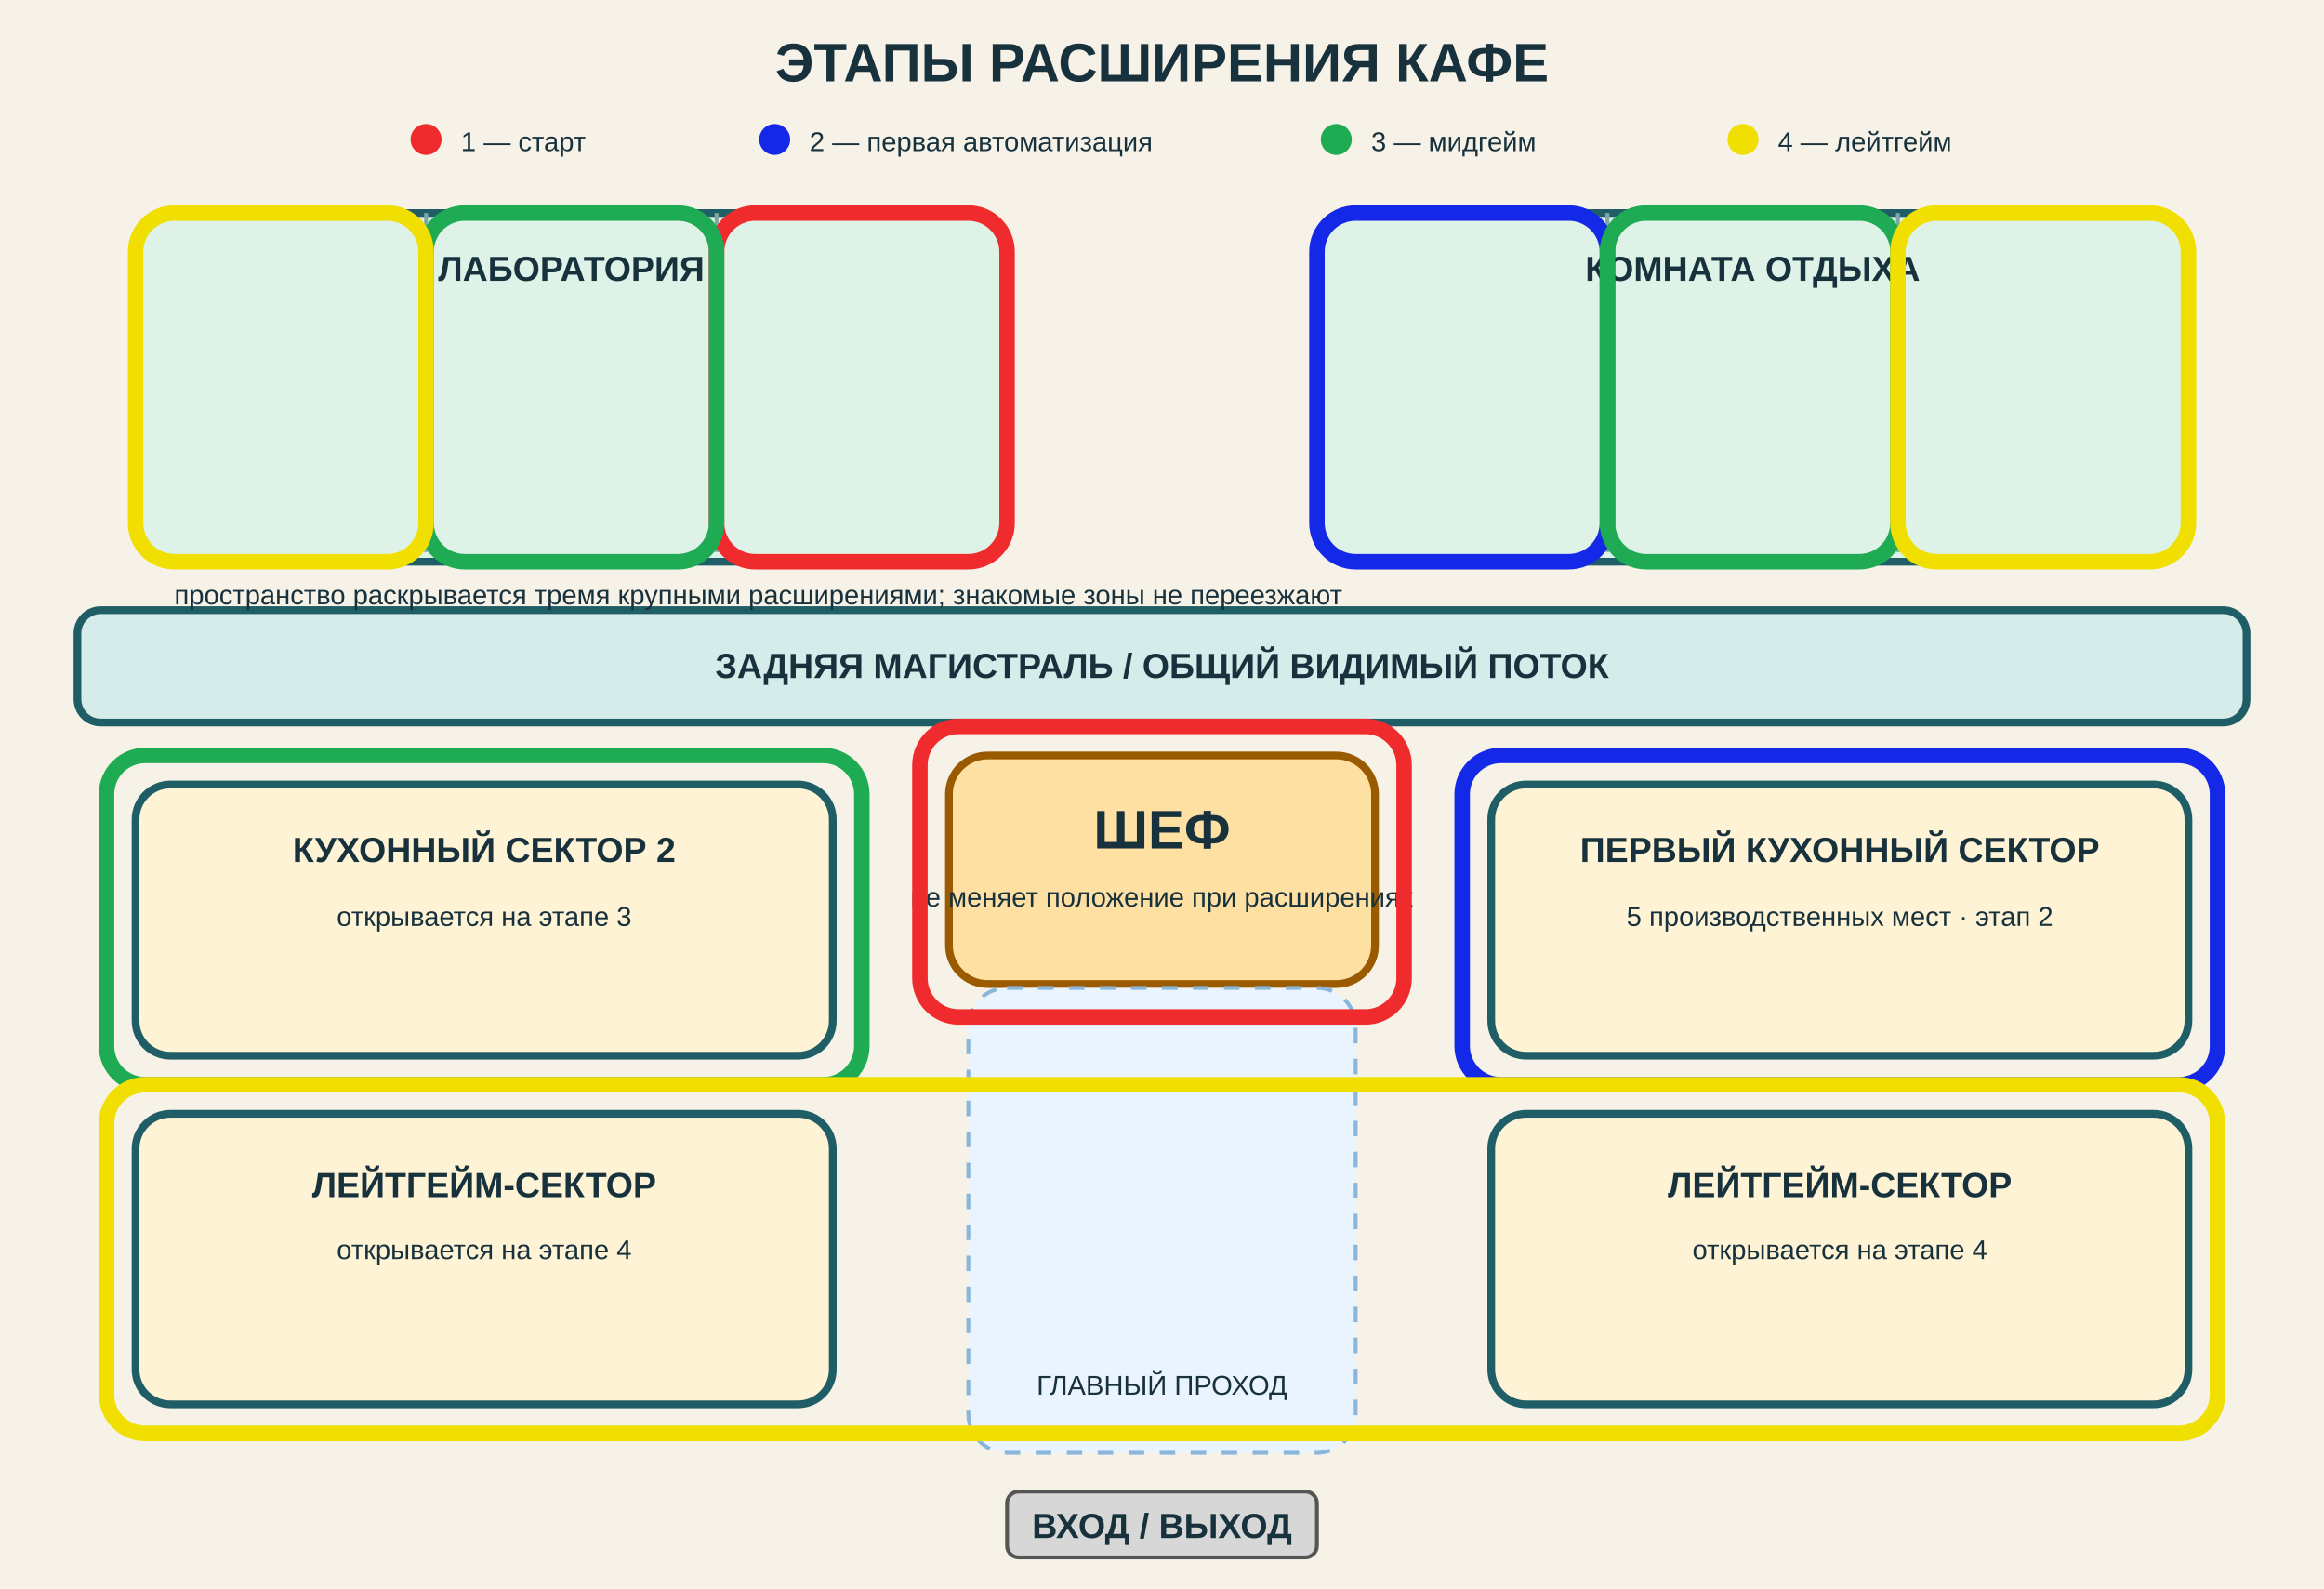
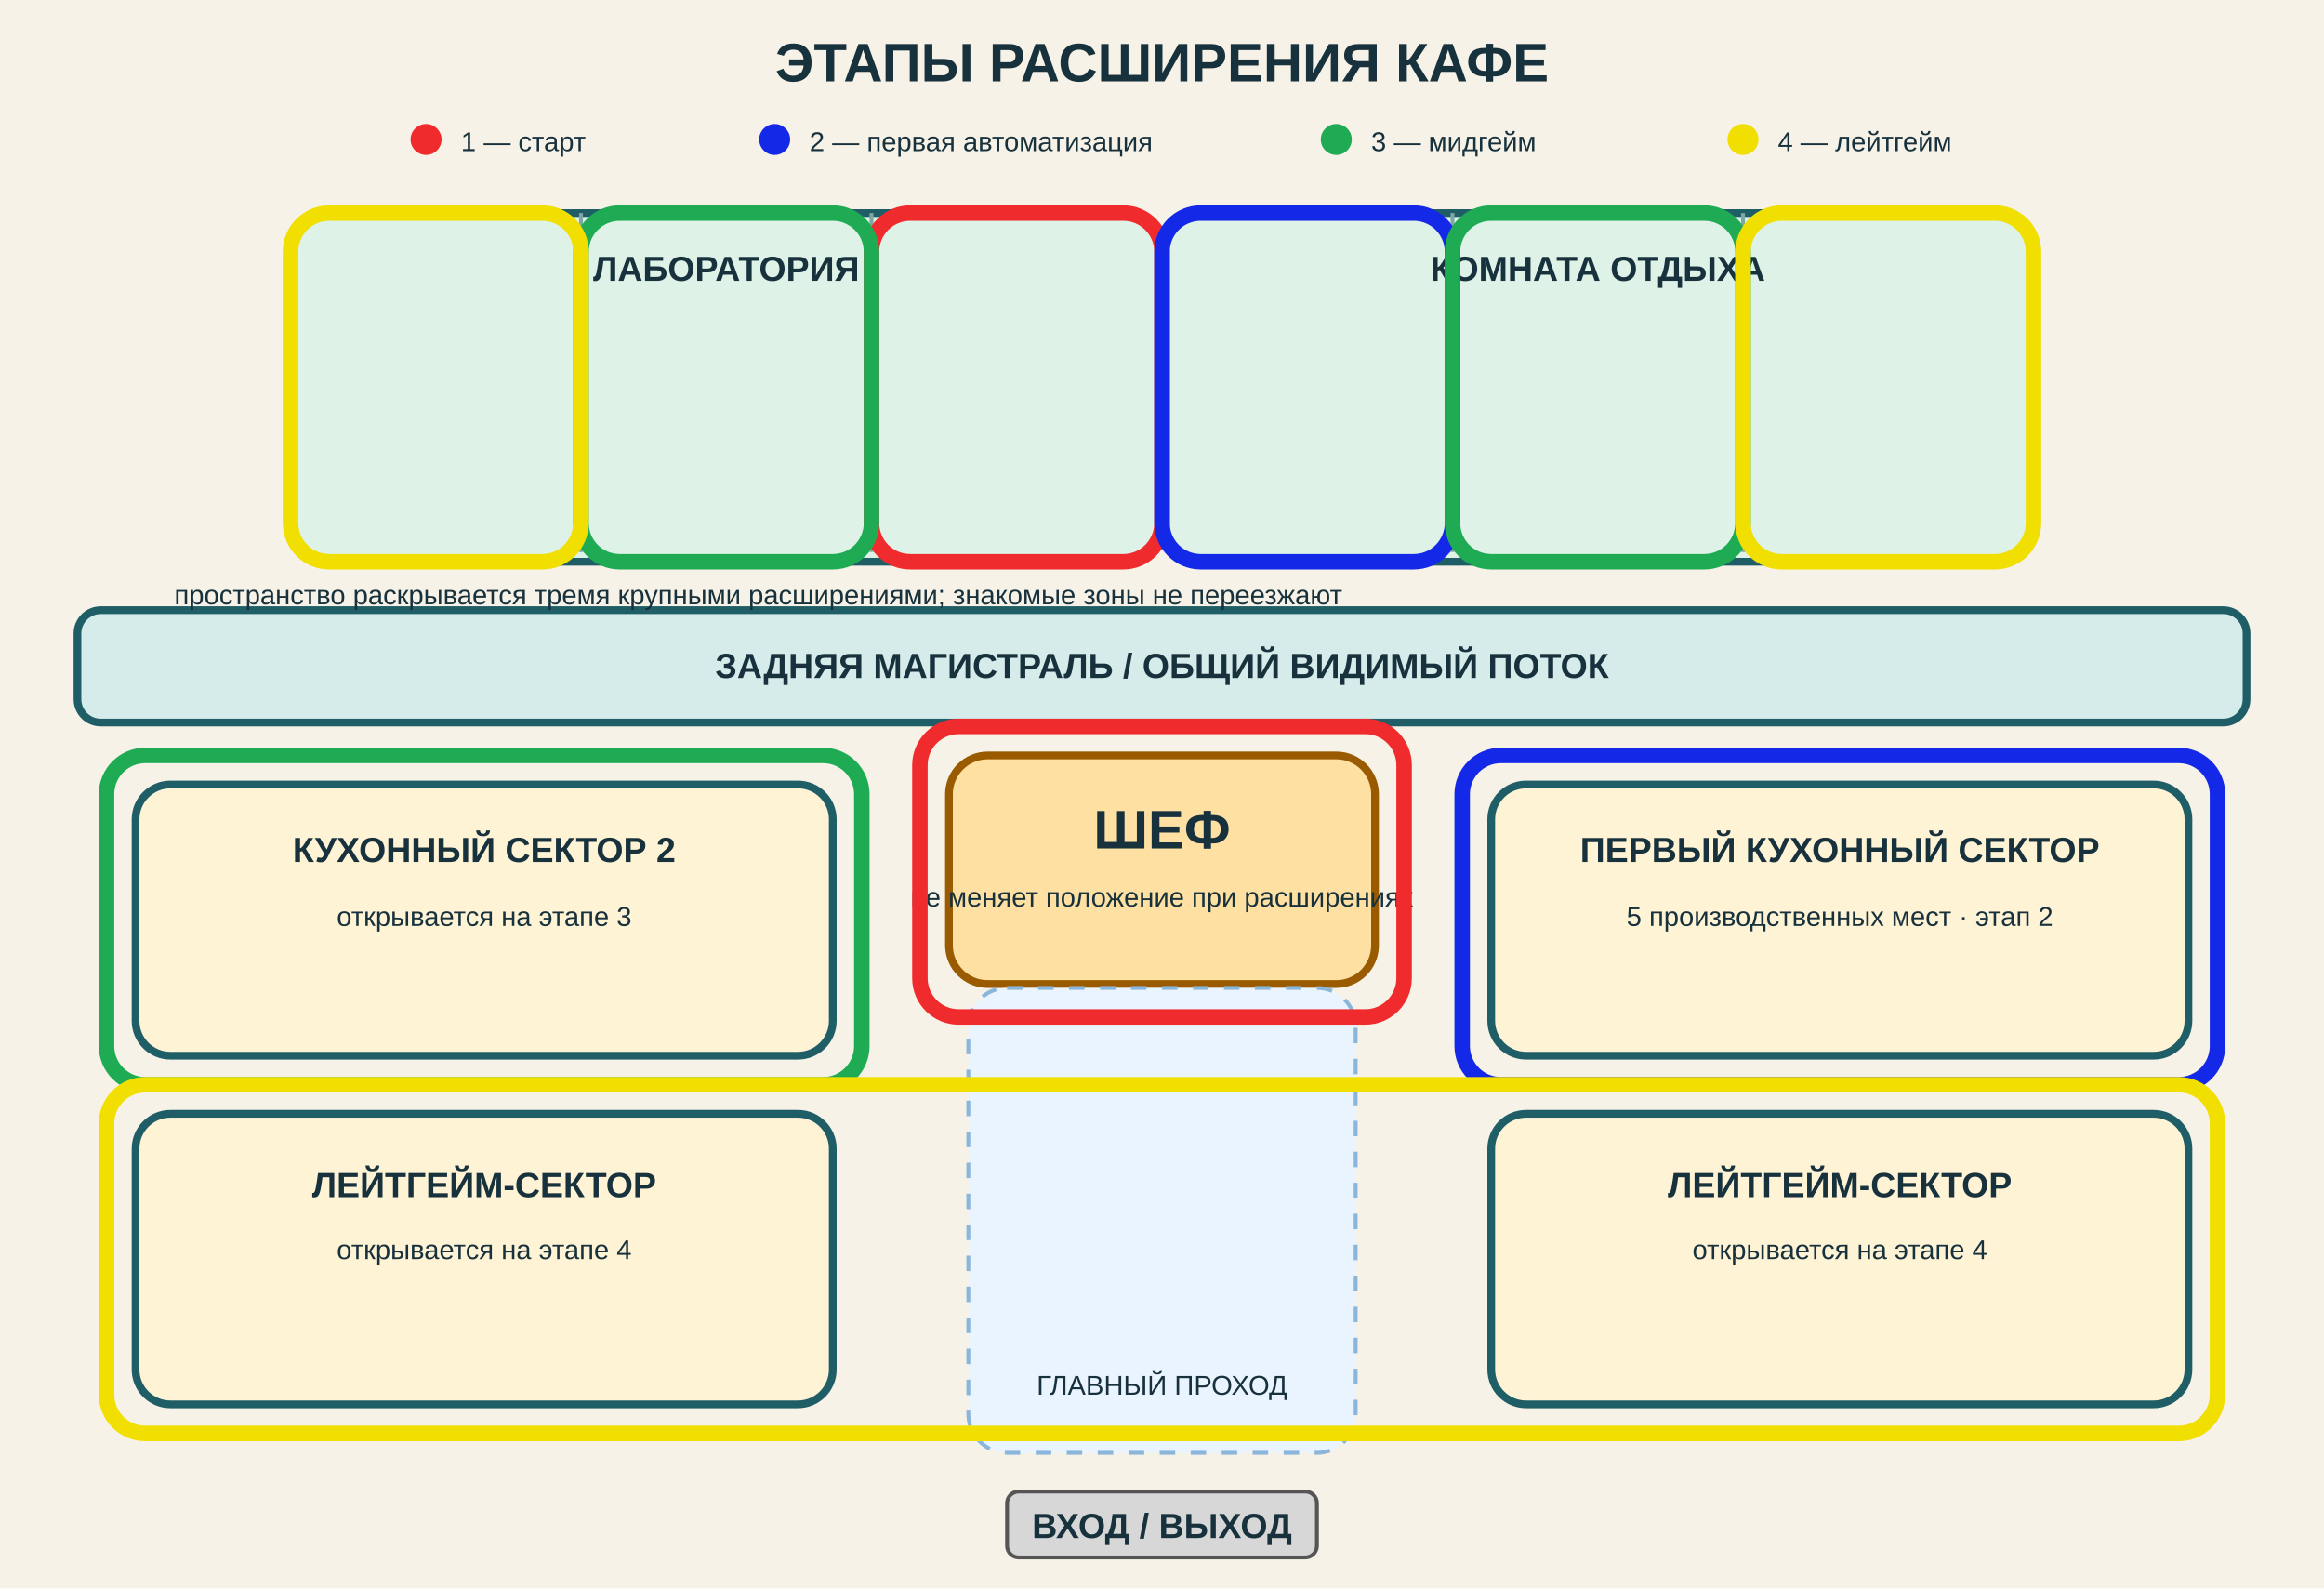
<svg xmlns="http://www.w3.org/2000/svg" width="1200" height="820" viewBox="0 0 1200 820">
  <defs>
    <style>
    .t{font-family:Arial,sans-serif;fill:#18323d}.h{font-size:28px;font-weight:700}.m{font-size:18px;font-weight:700}.s{font-size:14px}
    .room{stroke:#1f5e66;stroke-width:4;rx:18}.k{fill:#fff3d6}.back{fill:#dff2e7}.chef{fill:#ffe0a3;stroke:#9a5a00;stroke-width:4;rx:20}
    .stage{fill:none;stroke-width:8;rx:20}
  </style>
  </defs>
  <rect width="1200" height="820" fill="#f7f2e7" />
  <text x="600" y="42" text-anchor="middle" class="t h">ЭТАПЫ РАСШИРЕНИЯ КАФЕ</text>
  <circle cx="220" cy="72" r="8" fill="#ef2b2d" />
  <text x="238" y="78" class="t s">1 — старт</text>
  <circle cx="400" cy="72" r="8" fill="#1428e8" />
  <text x="418" y="78" class="t s">2 — первая автоматизация</text>
  <circle cx="690" cy="72" r="8" fill="#1fab54" />
  <text x="708" y="78" class="t s">3 — мидгейм</text>
  <circle cx="900" cy="72" r="8" fill="#f0df00" />
  <text x="918" y="78" class="t s">4 — лейтгейм</text>
-   <rect x="70" y="110" width="450" height="180" class="room back" />
-   <text x="295" y="145" text-anchor="middle" class="t m">ЛАБОРАТОРИЯ</text>
-   <line x1="220" y1="110" x2="220" y2="290" stroke="#7ea8a6" stroke-width="2" stroke-dasharray="7 7" />
-   <line x1="370" y1="110" x2="370" y2="290" stroke="#7ea8a6" stroke-width="2" stroke-dasharray="7 7" />
-   <rect x="680" y="110" width="450" height="180" class="room back" />
-   <text x="905" y="145" text-anchor="middle" class="t m">КОМНАТА ОТДЫХА</text>
-   <line x1="830" y1="110" x2="830" y2="290" stroke="#7ea8a6" stroke-width="2" stroke-dasharray="7 7" />
-   <line x1="980" y1="110" x2="980" y2="290" stroke="#7ea8a6" stroke-width="2" stroke-dasharray="7 7" />
+   <rect x="150" y="110" width="450" height="180" class="room back" />
+   <text x="375" y="145" text-anchor="middle" class="t m">ЛАБОРАТОРИЯ</text>
+   <line x1="300" y1="110" x2="300" y2="290" stroke="#7ea8a6" stroke-width="2" stroke-dasharray="7 7" />
+   <line x1="450" y1="110" x2="450" y2="290" stroke="#7ea8a6" stroke-width="2" stroke-dasharray="7 7" />
+   <rect x="600" y="110" width="450" height="180" class="room back" />
+   <text x="825" y="145" text-anchor="middle" class="t m">КОМНАТА ОТДЫХА</text>
+   <line x1="750" y1="110" x2="750" y2="290" stroke="#7ea8a6" stroke-width="2" stroke-dasharray="7 7" />
+   <line x1="900" y1="110" x2="900" y2="290" stroke="#7ea8a6" stroke-width="2" stroke-dasharray="7 7" />
  <rect x="40" y="315" width="1120" height="58" fill="#d6eceb" stroke="#1f5e66" stroke-width="4" rx="12" />
  <text x="600" y="350" text-anchor="middle" class="t m">ЗАДНЯЯ МАГИСТРАЛЬ / ОБЩИЙ ВИДИМЫЙ ПОТОК</text>
  <rect x="490" y="390" width="220" height="118" class="chef" />
  <text x="600" y="438" text-anchor="middle" class="t h">ШЕФ</text>
  <text x="600" y="468" text-anchor="middle" class="t s">не меняет положение при расширениях</text>
  <rect x="70" y="405" width="360" height="140" class="room k" />
  <text x="250" y="445" text-anchor="middle" class="t m">КУХОННЫЙ СЕКТОР 2</text>
  <text x="250" y="478" text-anchor="middle" class="t s">открывается на этапе 3</text>
  <rect x="770" y="405" width="360" height="140" class="room k" />
  <text x="950" y="445" text-anchor="middle" class="t m">ПЕРВЫЙ КУХОННЫЙ СЕКТОР</text>
  <text x="950" y="478" text-anchor="middle" class="t s">5 производственных мест · этап 2</text>
  <rect x="70" y="575" width="360" height="150" class="room k" />
  <text x="250" y="618" text-anchor="middle" class="t m">ЛЕЙТГЕЙМ-СЕКТОР</text>
  <text x="250" y="650" text-anchor="middle" class="t s">открывается на этапе 4</text>
  <rect x="770" y="575" width="360" height="150" class="room k" />
  <text x="950" y="618" text-anchor="middle" class="t m">ЛЕЙТГЕЙМ-СЕКТОР</text>
  <text x="950" y="650" text-anchor="middle" class="t s">открывается на этапе 4</text>
  <rect x="500" y="510" width="200" height="240" fill="#eaf4ff" stroke="#8ab6db" stroke-width="2" stroke-dasharray="8 8" rx="20" />
  <text x="600" y="720" text-anchor="middle" class="t s">ГЛАВНЫЙ ПРОХОД</text>
  <rect x="520" y="770" width="160" height="34" fill="#d7d7d7" stroke="#555" stroke-width="2" rx="6" />
  <text x="600" y="794" text-anchor="middle" class="t m">ВХОД / ВЫХОД</text>
  <rect x="475" y="375" width="250" height="150" class="stage" stroke="#ef2b2d" />
-   <rect x="370" y="110" width="150" height="180" class="stage" stroke="#ef2b2d" />
+   <rect x="450" y="110" width="150" height="180" class="stage" stroke="#ef2b2d" />
  <rect x="755" y="390" width="390" height="170" class="stage" stroke="#1428e8" />
-   <rect x="680" y="110" width="150" height="180" class="stage" stroke="#1428e8" />
+   <rect x="600" y="110" width="150" height="180" class="stage" stroke="#1428e8" />
  <rect x="55" y="390" width="390" height="170" class="stage" stroke="#1fab54" />
-   <rect x="220" y="110" width="150" height="180" class="stage" stroke="#1fab54" />
-   <rect x="830" y="110" width="150" height="180" class="stage" stroke="#1fab54" />
+   <rect x="300" y="110" width="150" height="180" class="stage" stroke="#1fab54" />
+   <rect x="750" y="110" width="150" height="180" class="stage" stroke="#1fab54" />
  <rect x="55" y="560" width="1090" height="180" class="stage" stroke="#f0df00" />
-   <rect x="70" y="110" width="150" height="180" class="stage" stroke="#f0df00" />
-   <rect x="980" y="110" width="150" height="180" class="stage" stroke="#f0df00" />
+   <rect x="150" y="110" width="150" height="180" class="stage" stroke="#f0df00" />
+   <rect x="900" y="110" width="150" height="180" class="stage" stroke="#f0df00" />
  <text x="90" y="312" class="t s">пространство раскрывается тремя крупными расширениями; знакомые зоны не переезжают</text>
</svg>
